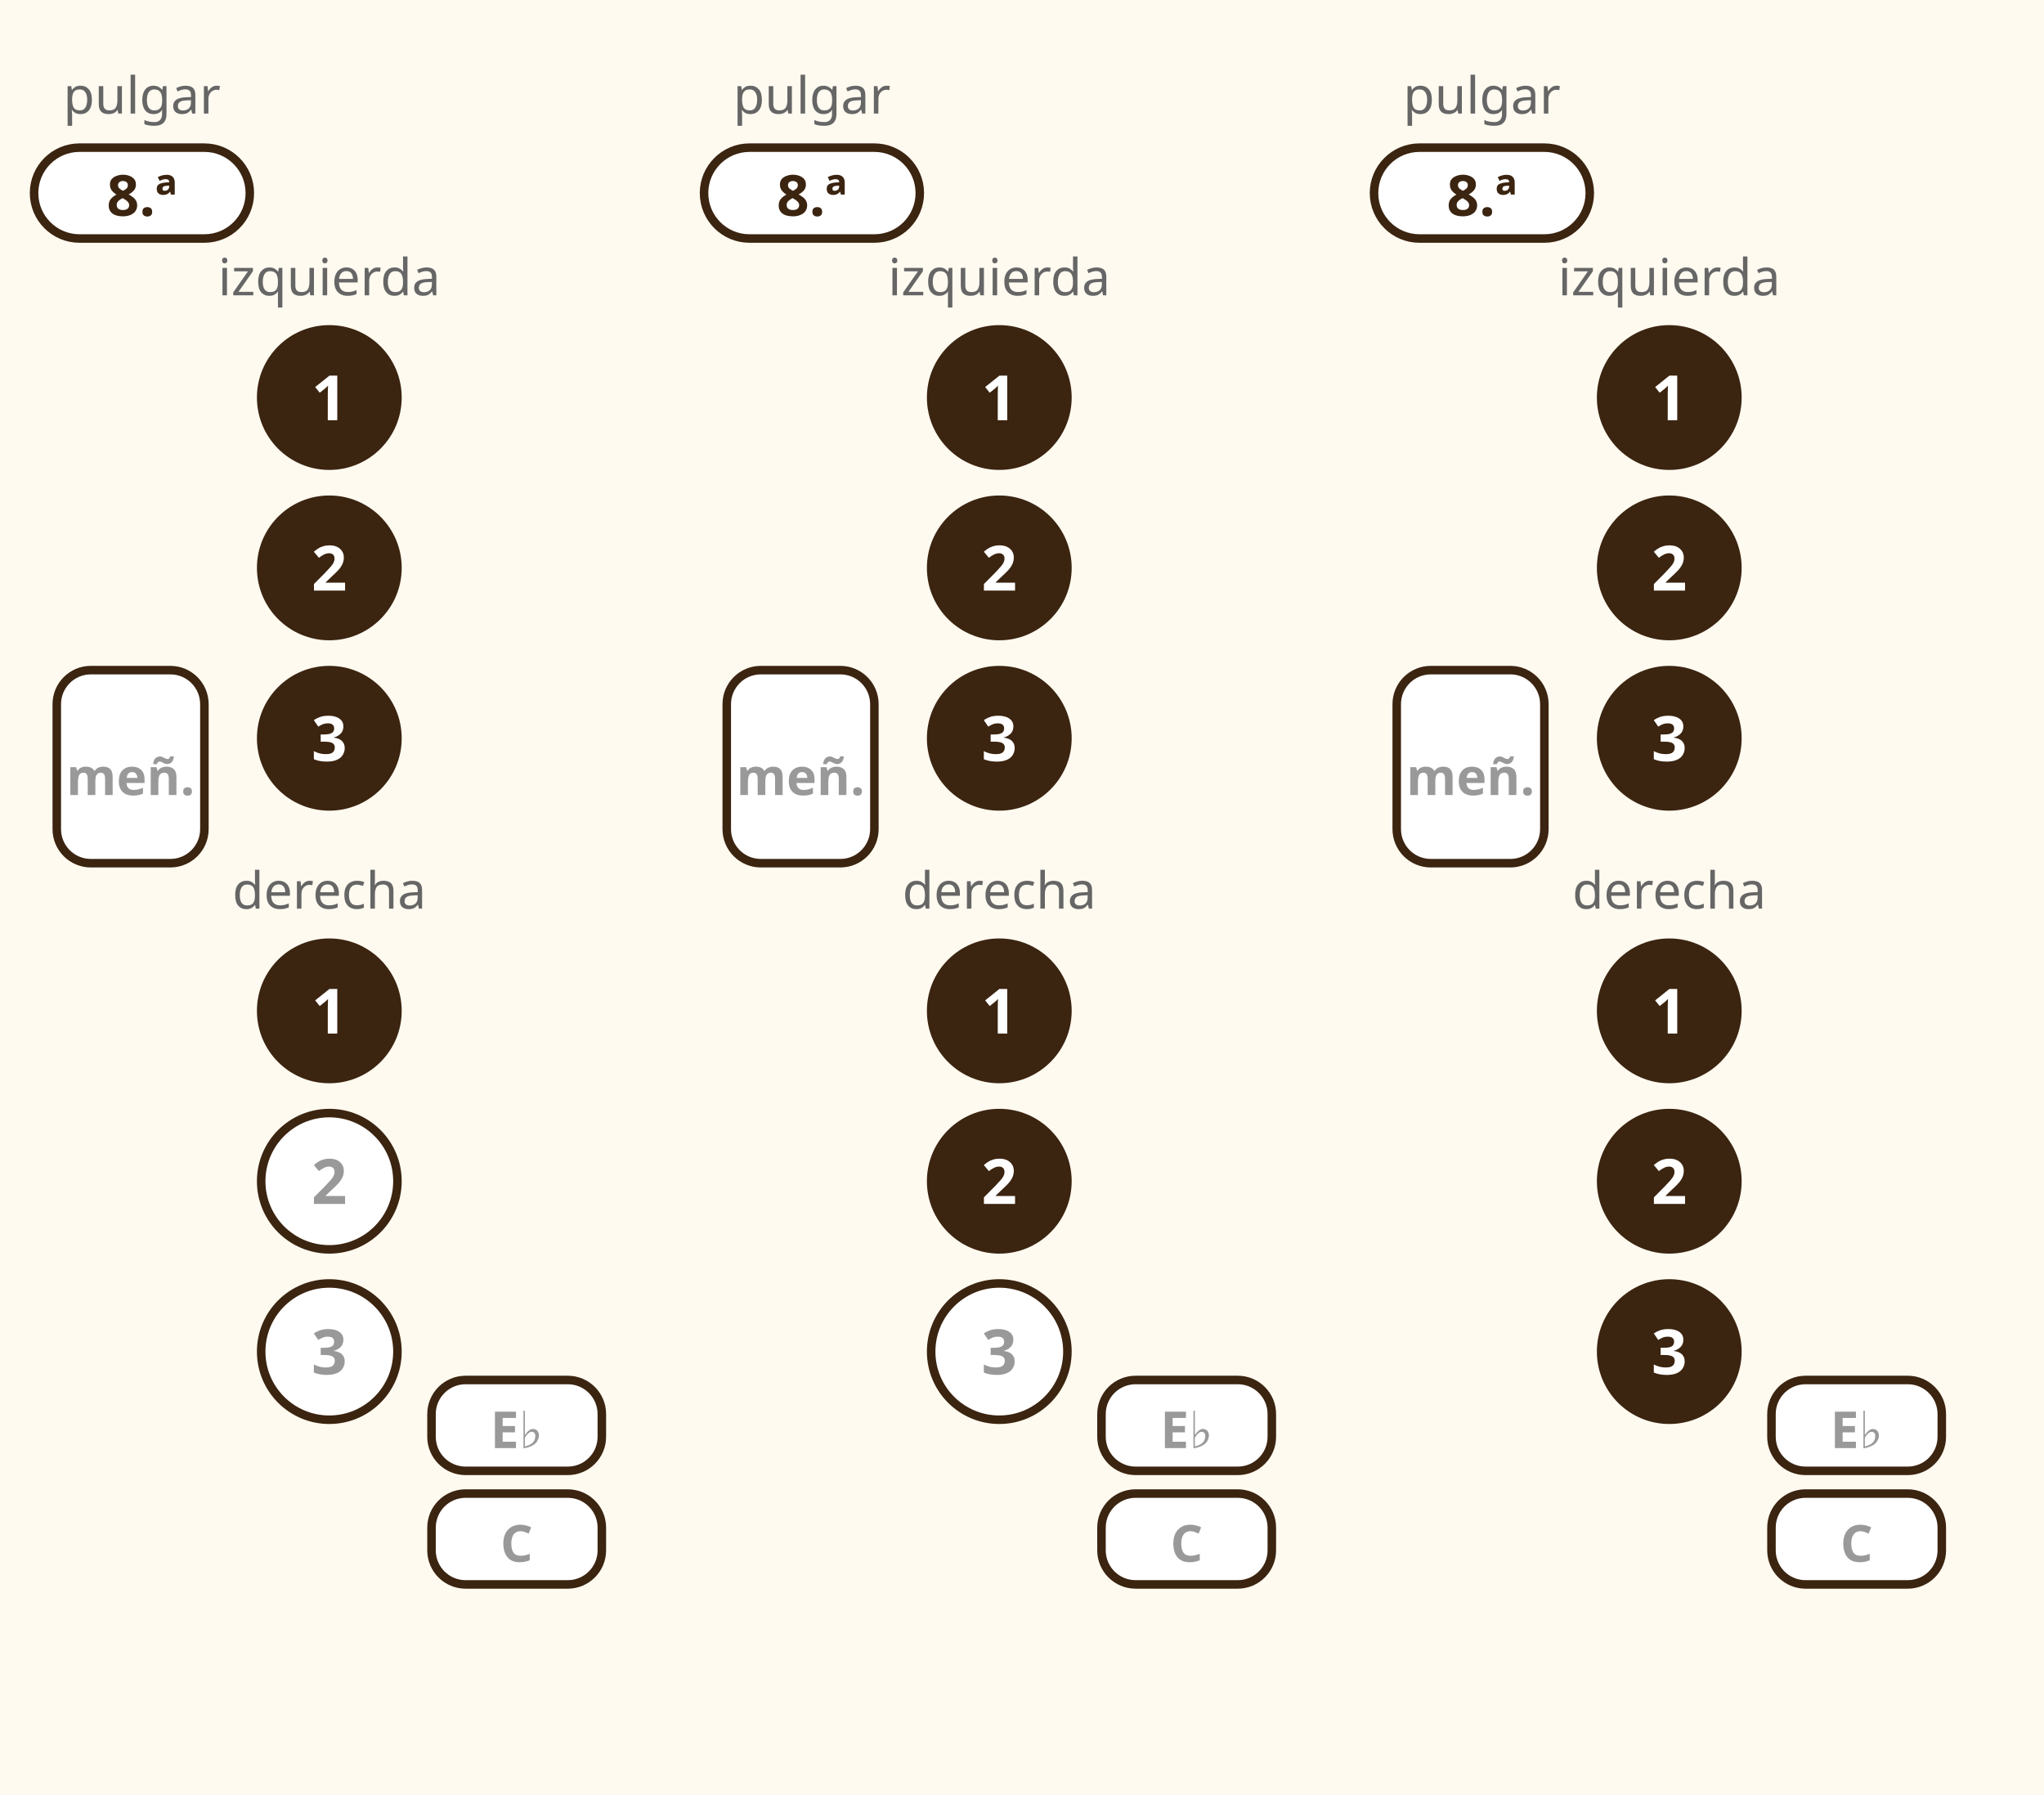
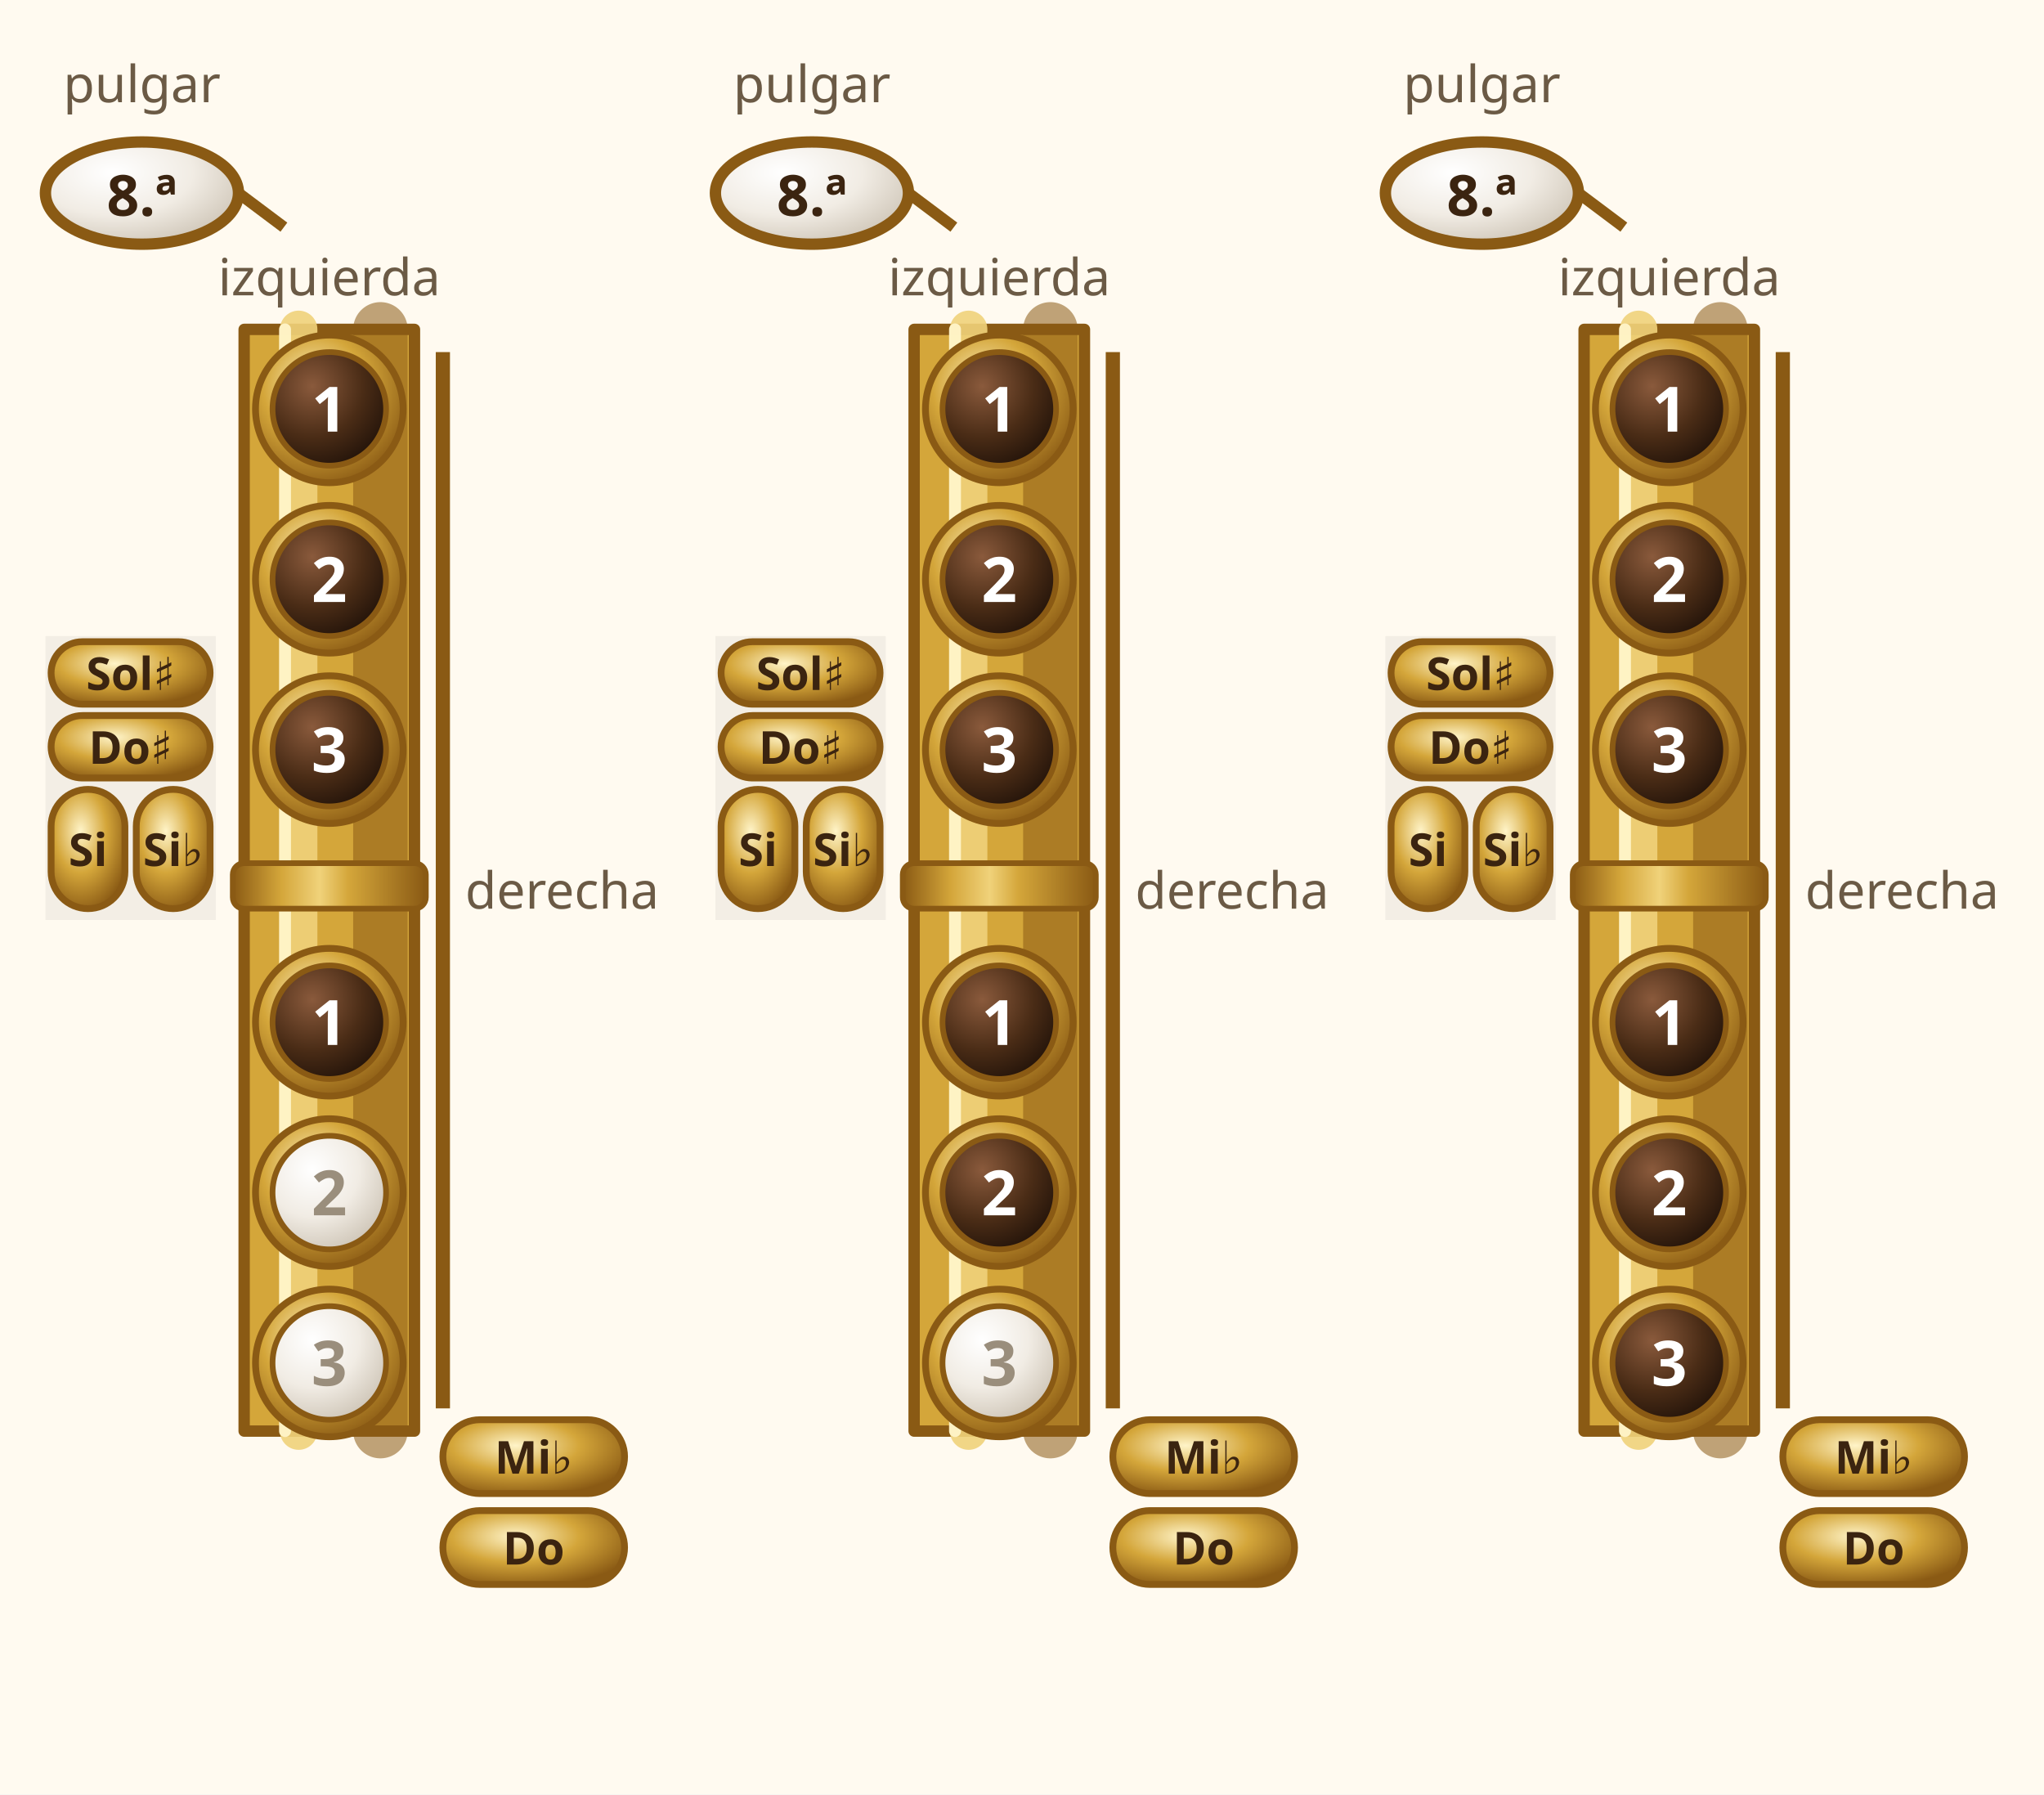
<svg xmlns="http://www.w3.org/2000/svg" viewBox="0 0 360 316" width="360" height="316" role="img" aria-label="Digitaciones sin nombre" font-family="Segoe UI,Tahoma,sans-serif">
+   <defs>
+     <linearGradient id="sxLaton" x1="0" y1="0" x2="1" y2="0">
+       <stop offset="0" stop-color="#8a5a14" />
+       <stop offset=".25" stop-color="#d4a63a" />
+       <stop offset=".45" stop-color="#f0d27a" />
+       <stop offset=".6" stop-color="#d4a63a" />
+       <stop offset="1" stop-color="#8a5a14" />
+     </linearGradient>
+     <radialGradient id="sxPerla" cx=".35" cy=".3" r=".75">
+       <stop offset="0" stop-color="#ffffff" />
+       <stop offset=".55" stop-color="#f1ece4" />
+       <stop offset="1" stop-color="#cfc6b8" />
+     </radialGradient>
+     <radialGradient id="sxPerlaOn" cx=".35" cy=".3" r=".75">
+       <stop offset="0" stop-color="#8a5a3c" />
+       <stop offset=".6" stop-color="#4a2c16" />
+       <stop offset="1" stop-color="#24140a" />
+     </radialGradient>
+     <radialGradient id="sxCazo" cx=".4" cy=".35" r=".7">
+       <stop offset="0" stop-color="#fff4c8" />
+       <stop offset=".5" stop-color="#d4a63a" />
+       <stop offset="1" stop-color="#8a5a14" />
+     </radialGradient>
+     <linearGradient id="sxBoq" x1="0" y1="0" x2="0" y2="1">
+       <stop offset="0" stop-color="#4a4540" />
+       <stop offset=".4" stop-color="#1d1a18" />
+       <stop offset="1" stop-color="#000" />
+     </linearGradient>
+     <linearGradient id="sxPlata" x1="0" y1="0" x2="0" y2="1">
+       <stop offset="0" stop-color="#f4f5f7" />
+       <stop offset=".5" stop-color="#c9ccd1" />
+       <stop offset="1" stop-color="#7c8189" />
+     </linearGradient>
+     <linearGradient id="sxFondo" x1="0" y1="0" x2="0" y2="1">
+       <stop offset="0" stop-color="#fffaf0" />
+       <stop offset="1" stop-color="#f6ecd8" />
+     </linearGradient>
+   </defs>
  <rect width="360" height="316" fill="#fffaf0" />
  <g transform="translate(0,0)">
-     <rect x="6" y="26" width="38" height="16" rx="8" fill="#ffffff" stroke="#3b2410" stroke-width="1.5" />
+     <path d="M43.0 58.0 L43.0 77.4 L43.0 96.8 L43.0 116.2 L43.0 135.6 L43.0 155.0 L43.0 174.4 L43.0 193.8 L43.0 213.2 L43.0 232.6 L43.0 252.0 L73.0 252.0 L73.0 232.6 L73.0 213.2 L73.0 193.8 L73.0 174.4 L73.0 155.0 L73.0 135.6 L73.0 116.2 L73.0 96.8 L73.0 77.4 L73.0 58.0 Z" fill="#d4a63a" stroke="#8a5a14" stroke-width="2" stroke-linejoin="round" />
+     <path d="M67.0 58.0 L67.0 77.4 L67.0 96.8 L67.0 116.2 L67.0 135.6 L67.0 155.0 L67.0 174.4 L67.0 193.8 L67.0 213.2 L67.0 232.6 L67.0 252.0" fill="none" stroke="#8a5a14" stroke-width="9.6" stroke-linecap="round" opacity="0.55" />
+     <path d="M52.6 58.0 L52.6 77.4 L52.6 96.8 L52.6 116.2 L52.6 135.6 L52.6 155.0 L52.6 174.4 L52.6 193.8 L52.6 213.2 L52.6 232.6 L52.6 252.0" fill="none" stroke="#f0d27a" stroke-width="6.6" stroke-linecap="round" opacity="0.9" />
+     <path d="M50.2 58.0 L50.2 77.4 L50.2 96.8 L50.2 116.2 L50.2 135.6 L50.2 155.0 L50.2 174.4 L50.2 193.8 L50.2 213.2 L50.2 232.6 L50.2 252.0" fill="none" stroke="#fff4c8" stroke-width="2.1" stroke-linecap="round" opacity="0.95" />
+     <line x1="78" y1="62" x2="78" y2="248" stroke="#8a5a14" stroke-width="2.5" />
+     <text x="25" y="18" font-size="9" text-anchor="middle" fill="#6b5a45">pulgar</text>
+     <ellipse cx="25" cy="34" rx="17" ry="9" fill="url(#sxPerla)" stroke="#8a5a14" stroke-width="2" />
    <text x="25" y="38" font-size="10" text-anchor="middle" fill="#3b2410" font-weight="700">8.ª</text>
-     <text x="25" y="20" font-size="9" text-anchor="middle" fill="#666">pulgar</text>
-     <circle cx="58" cy="70" r="12" fill="#3b2410" stroke="#3b2410" stroke-width="1.5" />
-     <text x="58" y="74" font-size="11" text-anchor="middle" fill="#ffffff" font-weight="700">1</text>
-     <circle cx="58" cy="100" r="12" fill="#3b2410" stroke="#3b2410" stroke-width="1.5" />
-     <text x="58" y="104" font-size="11" text-anchor="middle" fill="#ffffff" font-weight="700">2</text>
-     <circle cx="58" cy="130" r="12" fill="#3b2410" stroke="#3b2410" stroke-width="1.5" />
-     <text x="58" y="134" font-size="11" text-anchor="middle" fill="#ffffff" font-weight="700">3</text>
-     <text x="58" y="52" font-size="9" text-anchor="middle" fill="#666">izquierda</text>
-     <rect x="10" y="118" width="26" height="34" rx="6" fill="#ffffff" stroke="#3b2410" stroke-width="1.5" />
-     <text x="23" y="140" font-size="9" text-anchor="middle" fill="#999" font-weight="700">meñ.</text>
-     <circle cx="58" cy="178" r="12" fill="#3b2410" stroke="#3b2410" stroke-width="1.5" />
-     <text x="58" y="182" font-size="11" text-anchor="middle" fill="#ffffff" font-weight="700">1</text>
-     <circle cx="58" cy="208" r="12" fill="#ffffff" stroke="#3b2410" stroke-width="1.5" />
-     <text x="58" y="212" font-size="11" text-anchor="middle" fill="#999" font-weight="700">2</text>
-     <circle cx="58" cy="238" r="12" fill="#ffffff" stroke="#3b2410" stroke-width="1.5" />
-     <text x="58" y="242" font-size="11" text-anchor="middle" fill="#999" font-weight="700">3</text>
-     <text x="58" y="160" font-size="9" text-anchor="middle" fill="#666">derecha</text>
-     <rect x="76" y="243" width="30" height="16" rx="6" fill="#ffffff" stroke="#3b2410" stroke-width="1.5" />
-     <text x="91" y="255" font-size="9" text-anchor="middle" fill="#999" font-weight="700">E♭</text>
-     <rect x="76" y="263" width="30" height="16" rx="6" fill="#ffffff" stroke="#3b2410" stroke-width="1.5" />
-     <text x="91" y="275" font-size="9" text-anchor="middle" fill="#999" font-weight="700">C</text>
+     <path d="M42 34 L50 40" stroke="#8a5a14" stroke-width="2" />
+     <text x="58" y="52" font-size="9" text-anchor="middle" fill="#6b5a45">izquierda</text>
+     <circle cx="58" cy="72" r="13" fill="url(#sxCazo)" stroke="#8a5a14" stroke-width="1.2" />
+     <circle cx="58" cy="72" r="10" fill="url(#sxPerlaOn)" stroke="#8a5a14" stroke-width="1" />
+     <text x="58" y="76" font-size="11" text-anchor="middle" fill="#fff" font-weight="700">1</text>
+     <circle cx="58" cy="102" r="13" fill="url(#sxCazo)" stroke="#8a5a14" stroke-width="1.2" />
+     <circle cx="58" cy="102" r="10" fill="url(#sxPerlaOn)" stroke="#8a5a14" stroke-width="1" />
+     <text x="58" y="106" font-size="11" text-anchor="middle" fill="#fff" font-weight="700">2</text>
+     <circle cx="58" cy="132" r="13" fill="url(#sxCazo)" stroke="#8a5a14" stroke-width="1.2" />
+     <circle cx="58" cy="132" r="10" fill="url(#sxPerlaOn)" stroke="#8a5a14" stroke-width="1" />
+     <text x="58" y="136" font-size="11" text-anchor="middle" fill="#fff" font-weight="700">3</text>
+     <path d="M8 112 L38 112 L38 162 L8 162 Z" fill="#000" opacity=".05" />
+     <rect x="9" y="113" width="28" height="11" rx="5.5" fill="url(#sxCazo)" stroke="#8a5a14" stroke-width="1.2" />
+     <text x="23.0" y="121.5" font-size="8" text-anchor="middle" fill="#3b2410" font-weight="700">Sol♯</text>
+     <rect x="9" y="126" width="28" height="11" rx="5.5" fill="url(#sxCazo)" stroke="#8a5a14" stroke-width="1.2" />
+     <text x="23.0" y="134.5" font-size="8" text-anchor="middle" fill="#3b2410" font-weight="700">Do♯</text>
+     <rect x="9" y="139" width="13" height="21" rx="6.5" fill="url(#sxCazo)" stroke="#8a5a14" stroke-width="1.2" />
+     <text x="15.5" y="152.5" font-size="8" text-anchor="middle" fill="#3b2410" font-weight="700">Si</text>
+     <rect x="24" y="139" width="13" height="21" rx="6.5" fill="url(#sxCazo)" stroke="#8a5a14" stroke-width="1.2" />
+     <text x="30.5" y="152.5" font-size="8" text-anchor="middle" fill="#3b2410" font-weight="700">Si♭</text>
+     <rect x="41" y="152" width="34" height="8" rx="2" fill="url(#sxLaton)" stroke="#8a5a14" />
+     <text x="99" y="160" font-size="9" text-anchor="middle" fill="#6b5a45">derecha</text>
+     <circle cx="58" cy="180" r="13" fill="url(#sxCazo)" stroke="#8a5a14" stroke-width="1.2" />
+     <circle cx="58" cy="180" r="10" fill="url(#sxPerlaOn)" stroke="#8a5a14" stroke-width="1" />
+     <text x="58" y="184" font-size="11" text-anchor="middle" fill="#fff" font-weight="700">1</text>
+     <circle cx="58" cy="210" r="13" fill="url(#sxCazo)" stroke="#8a5a14" stroke-width="1.2" />
+     <circle cx="58" cy="210" r="10" fill="url(#sxPerla)" stroke="#8a5a14" stroke-width="1" />
+     <text x="58" y="214" font-size="11" text-anchor="middle" fill="#9a8e7c" font-weight="700">2</text>
+     <circle cx="58" cy="240" r="13" fill="url(#sxCazo)" stroke="#8a5a14" stroke-width="1.2" />
+     <circle cx="58" cy="240" r="10" fill="url(#sxPerla)" stroke="#8a5a14" stroke-width="1" />
+     <text x="58" y="244" font-size="11" text-anchor="middle" fill="#9a8e7c" font-weight="700">3</text>
+     <rect x="78" y="250" width="32" height="13" rx="6.5" fill="url(#sxCazo)" stroke="#8a5a14" stroke-width="1.2" />
+     <text x="94.0" y="259.5" font-size="8" text-anchor="middle" fill="#3b2410" font-weight="700">Mi♭</text>
+     <rect x="78" y="266" width="32" height="13" rx="6.5" fill="url(#sxCazo)" stroke="#8a5a14" stroke-width="1.2" />
+     <text x="94.0" y="275.5" font-size="8" text-anchor="middle" fill="#3b2410" font-weight="700">Do</text>
  </g>
  <g transform="translate(118,0)">
-     <rect x="6" y="26" width="38" height="16" rx="8" fill="#ffffff" stroke="#3b2410" stroke-width="1.5" />
+     <path d="M43.0 58.0 L43.0 77.4 L43.0 96.8 L43.0 116.2 L43.0 135.6 L43.0 155.0 L43.0 174.4 L43.0 193.8 L43.0 213.2 L43.0 232.6 L43.0 252.0 L73.0 252.0 L73.0 232.6 L73.0 213.2 L73.0 193.8 L73.0 174.4 L73.0 155.0 L73.0 135.6 L73.0 116.2 L73.0 96.8 L73.0 77.4 L73.0 58.0 Z" fill="#d4a63a" stroke="#8a5a14" stroke-width="2" stroke-linejoin="round" />
+     <path d="M67.0 58.0 L67.0 77.4 L67.0 96.8 L67.0 116.2 L67.0 135.6 L67.0 155.0 L67.0 174.4 L67.0 193.8 L67.0 213.2 L67.0 232.6 L67.0 252.0" fill="none" stroke="#8a5a14" stroke-width="9.6" stroke-linecap="round" opacity="0.55" />
+     <path d="M52.6 58.0 L52.6 77.4 L52.6 96.8 L52.6 116.2 L52.6 135.6 L52.6 155.0 L52.6 174.4 L52.6 193.8 L52.6 213.2 L52.6 232.6 L52.6 252.0" fill="none" stroke="#f0d27a" stroke-width="6.6" stroke-linecap="round" opacity="0.9" />
+     <path d="M50.2 58.0 L50.2 77.4 L50.2 96.8 L50.2 116.2 L50.2 135.6 L50.2 155.0 L50.2 174.4 L50.2 193.8 L50.2 213.2 L50.2 232.6 L50.2 252.0" fill="none" stroke="#fff4c8" stroke-width="2.1" stroke-linecap="round" opacity="0.95" />
+     <line x1="78" y1="62" x2="78" y2="248" stroke="#8a5a14" stroke-width="2.5" />
+     <text x="25" y="18" font-size="9" text-anchor="middle" fill="#6b5a45">pulgar</text>
+     <ellipse cx="25" cy="34" rx="17" ry="9" fill="url(#sxPerla)" stroke="#8a5a14" stroke-width="2" />
    <text x="25" y="38" font-size="10" text-anchor="middle" fill="#3b2410" font-weight="700">8.ª</text>
-     <text x="25" y="20" font-size="9" text-anchor="middle" fill="#666">pulgar</text>
-     <circle cx="58" cy="70" r="12" fill="#3b2410" stroke="#3b2410" stroke-width="1.5" />
-     <text x="58" y="74" font-size="11" text-anchor="middle" fill="#ffffff" font-weight="700">1</text>
-     <circle cx="58" cy="100" r="12" fill="#3b2410" stroke="#3b2410" stroke-width="1.5" />
-     <text x="58" y="104" font-size="11" text-anchor="middle" fill="#ffffff" font-weight="700">2</text>
-     <circle cx="58" cy="130" r="12" fill="#3b2410" stroke="#3b2410" stroke-width="1.5" />
-     <text x="58" y="134" font-size="11" text-anchor="middle" fill="#ffffff" font-weight="700">3</text>
-     <text x="58" y="52" font-size="9" text-anchor="middle" fill="#666">izquierda</text>
-     <rect x="10" y="118" width="26" height="34" rx="6" fill="#ffffff" stroke="#3b2410" stroke-width="1.5" />
-     <text x="23" y="140" font-size="9" text-anchor="middle" fill="#999" font-weight="700">meñ.</text>
-     <circle cx="58" cy="178" r="12" fill="#3b2410" stroke="#3b2410" stroke-width="1.5" />
-     <text x="58" y="182" font-size="11" text-anchor="middle" fill="#ffffff" font-weight="700">1</text>
-     <circle cx="58" cy="208" r="12" fill="#3b2410" stroke="#3b2410" stroke-width="1.5" />
-     <text x="58" y="212" font-size="11" text-anchor="middle" fill="#ffffff" font-weight="700">2</text>
-     <circle cx="58" cy="238" r="12" fill="#ffffff" stroke="#3b2410" stroke-width="1.5" />
-     <text x="58" y="242" font-size="11" text-anchor="middle" fill="#999" font-weight="700">3</text>
-     <text x="58" y="160" font-size="9" text-anchor="middle" fill="#666">derecha</text>
-     <rect x="76" y="243" width="30" height="16" rx="6" fill="#ffffff" stroke="#3b2410" stroke-width="1.5" />
-     <text x="91" y="255" font-size="9" text-anchor="middle" fill="#999" font-weight="700">E♭</text>
-     <rect x="76" y="263" width="30" height="16" rx="6" fill="#ffffff" stroke="#3b2410" stroke-width="1.5" />
-     <text x="91" y="275" font-size="9" text-anchor="middle" fill="#999" font-weight="700">C</text>
+     <path d="M42 34 L50 40" stroke="#8a5a14" stroke-width="2" />
+     <text x="58" y="52" font-size="9" text-anchor="middle" fill="#6b5a45">izquierda</text>
+     <circle cx="58" cy="72" r="13" fill="url(#sxCazo)" stroke="#8a5a14" stroke-width="1.2" />
+     <circle cx="58" cy="72" r="10" fill="url(#sxPerlaOn)" stroke="#8a5a14" stroke-width="1" />
+     <text x="58" y="76" font-size="11" text-anchor="middle" fill="#fff" font-weight="700">1</text>
+     <circle cx="58" cy="102" r="13" fill="url(#sxCazo)" stroke="#8a5a14" stroke-width="1.2" />
+     <circle cx="58" cy="102" r="10" fill="url(#sxPerlaOn)" stroke="#8a5a14" stroke-width="1" />
+     <text x="58" y="106" font-size="11" text-anchor="middle" fill="#fff" font-weight="700">2</text>
+     <circle cx="58" cy="132" r="13" fill="url(#sxCazo)" stroke="#8a5a14" stroke-width="1.2" />
+     <circle cx="58" cy="132" r="10" fill="url(#sxPerlaOn)" stroke="#8a5a14" stroke-width="1" />
+     <text x="58" y="136" font-size="11" text-anchor="middle" fill="#fff" font-weight="700">3</text>
+     <path d="M8 112 L38 112 L38 162 L8 162 Z" fill="#000" opacity=".05" />
+     <rect x="9" y="113" width="28" height="11" rx="5.5" fill="url(#sxCazo)" stroke="#8a5a14" stroke-width="1.2" />
+     <text x="23.0" y="121.5" font-size="8" text-anchor="middle" fill="#3b2410" font-weight="700">Sol♯</text>
+     <rect x="9" y="126" width="28" height="11" rx="5.5" fill="url(#sxCazo)" stroke="#8a5a14" stroke-width="1.2" />
+     <text x="23.0" y="134.5" font-size="8" text-anchor="middle" fill="#3b2410" font-weight="700">Do♯</text>
+     <rect x="9" y="139" width="13" height="21" rx="6.5" fill="url(#sxCazo)" stroke="#8a5a14" stroke-width="1.2" />
+     <text x="15.5" y="152.5" font-size="8" text-anchor="middle" fill="#3b2410" font-weight="700">Si</text>
+     <rect x="24" y="139" width="13" height="21" rx="6.5" fill="url(#sxCazo)" stroke="#8a5a14" stroke-width="1.2" />
+     <text x="30.5" y="152.5" font-size="8" text-anchor="middle" fill="#3b2410" font-weight="700">Si♭</text>
+     <rect x="41" y="152" width="34" height="8" rx="2" fill="url(#sxLaton)" stroke="#8a5a14" />
+     <text x="99" y="160" font-size="9" text-anchor="middle" fill="#6b5a45">derecha</text>
+     <circle cx="58" cy="180" r="13" fill="url(#sxCazo)" stroke="#8a5a14" stroke-width="1.2" />
+     <circle cx="58" cy="180" r="10" fill="url(#sxPerlaOn)" stroke="#8a5a14" stroke-width="1" />
+     <text x="58" y="184" font-size="11" text-anchor="middle" fill="#fff" font-weight="700">1</text>
+     <circle cx="58" cy="210" r="13" fill="url(#sxCazo)" stroke="#8a5a14" stroke-width="1.2" />
+     <circle cx="58" cy="210" r="10" fill="url(#sxPerlaOn)" stroke="#8a5a14" stroke-width="1" />
+     <text x="58" y="214" font-size="11" text-anchor="middle" fill="#fff" font-weight="700">2</text>
+     <circle cx="58" cy="240" r="13" fill="url(#sxCazo)" stroke="#8a5a14" stroke-width="1.2" />
+     <circle cx="58" cy="240" r="10" fill="url(#sxPerla)" stroke="#8a5a14" stroke-width="1" />
+     <text x="58" y="244" font-size="11" text-anchor="middle" fill="#9a8e7c" font-weight="700">3</text>
+     <rect x="78" y="250" width="32" height="13" rx="6.5" fill="url(#sxCazo)" stroke="#8a5a14" stroke-width="1.2" />
+     <text x="94.0" y="259.5" font-size="8" text-anchor="middle" fill="#3b2410" font-weight="700">Mi♭</text>
+     <rect x="78" y="266" width="32" height="13" rx="6.5" fill="url(#sxCazo)" stroke="#8a5a14" stroke-width="1.2" />
+     <text x="94.0" y="275.5" font-size="8" text-anchor="middle" fill="#3b2410" font-weight="700">Do</text>
  </g>
  <g transform="translate(236,0)">
-     <rect x="6" y="26" width="38" height="16" rx="8" fill="#ffffff" stroke="#3b2410" stroke-width="1.5" />
+     <path d="M43.0 58.0 L43.0 77.4 L43.0 96.8 L43.0 116.2 L43.0 135.6 L43.0 155.0 L43.0 174.4 L43.0 193.8 L43.0 213.2 L43.0 232.6 L43.0 252.0 L73.0 252.0 L73.0 232.6 L73.0 213.2 L73.0 193.8 L73.0 174.4 L73.0 155.0 L73.0 135.6 L73.0 116.2 L73.0 96.8 L73.0 77.4 L73.0 58.0 Z" fill="#d4a63a" stroke="#8a5a14" stroke-width="2" stroke-linejoin="round" />
+     <path d="M67.0 58.0 L67.0 77.4 L67.0 96.8 L67.0 116.2 L67.0 135.6 L67.0 155.0 L67.0 174.4 L67.0 193.8 L67.0 213.2 L67.0 232.6 L67.0 252.0" fill="none" stroke="#8a5a14" stroke-width="9.6" stroke-linecap="round" opacity="0.55" />
+     <path d="M52.6 58.0 L52.6 77.4 L52.6 96.8 L52.6 116.2 L52.6 135.6 L52.6 155.0 L52.6 174.4 L52.6 193.8 L52.6 213.2 L52.6 232.6 L52.6 252.0" fill="none" stroke="#f0d27a" stroke-width="6.6" stroke-linecap="round" opacity="0.9" />
+     <path d="M50.2 58.0 L50.2 77.4 L50.2 96.8 L50.2 116.2 L50.2 135.6 L50.2 155.0 L50.2 174.4 L50.2 193.8 L50.2 213.2 L50.2 232.6 L50.2 252.0" fill="none" stroke="#fff4c8" stroke-width="2.1" stroke-linecap="round" opacity="0.95" />
+     <line x1="78" y1="62" x2="78" y2="248" stroke="#8a5a14" stroke-width="2.5" />
+     <text x="25" y="18" font-size="9" text-anchor="middle" fill="#6b5a45">pulgar</text>
+     <ellipse cx="25" cy="34" rx="17" ry="9" fill="url(#sxPerla)" stroke="#8a5a14" stroke-width="2" />
    <text x="25" y="38" font-size="10" text-anchor="middle" fill="#3b2410" font-weight="700">8.ª</text>
-     <text x="25" y="20" font-size="9" text-anchor="middle" fill="#666">pulgar</text>
-     <circle cx="58" cy="70" r="12" fill="#3b2410" stroke="#3b2410" stroke-width="1.5" />
-     <text x="58" y="74" font-size="11" text-anchor="middle" fill="#ffffff" font-weight="700">1</text>
-     <circle cx="58" cy="100" r="12" fill="#3b2410" stroke="#3b2410" stroke-width="1.5" />
-     <text x="58" y="104" font-size="11" text-anchor="middle" fill="#ffffff" font-weight="700">2</text>
-     <circle cx="58" cy="130" r="12" fill="#3b2410" stroke="#3b2410" stroke-width="1.5" />
-     <text x="58" y="134" font-size="11" text-anchor="middle" fill="#ffffff" font-weight="700">3</text>
-     <text x="58" y="52" font-size="9" text-anchor="middle" fill="#666">izquierda</text>
-     <rect x="10" y="118" width="26" height="34" rx="6" fill="#ffffff" stroke="#3b2410" stroke-width="1.5" />
-     <text x="23" y="140" font-size="9" text-anchor="middle" fill="#999" font-weight="700">meñ.</text>
-     <circle cx="58" cy="178" r="12" fill="#3b2410" stroke="#3b2410" stroke-width="1.5" />
-     <text x="58" y="182" font-size="11" text-anchor="middle" fill="#ffffff" font-weight="700">1</text>
-     <circle cx="58" cy="208" r="12" fill="#3b2410" stroke="#3b2410" stroke-width="1.5" />
-     <text x="58" y="212" font-size="11" text-anchor="middle" fill="#ffffff" font-weight="700">2</text>
-     <circle cx="58" cy="238" r="12" fill="#3b2410" stroke="#3b2410" stroke-width="1.5" />
-     <text x="58" y="242" font-size="11" text-anchor="middle" fill="#ffffff" font-weight="700">3</text>
-     <text x="58" y="160" font-size="9" text-anchor="middle" fill="#666">derecha</text>
-     <rect x="76" y="243" width="30" height="16" rx="6" fill="#ffffff" stroke="#3b2410" stroke-width="1.5" />
-     <text x="91" y="255" font-size="9" text-anchor="middle" fill="#999" font-weight="700">E♭</text>
-     <rect x="76" y="263" width="30" height="16" rx="6" fill="#ffffff" stroke="#3b2410" stroke-width="1.5" />
-     <text x="91" y="275" font-size="9" text-anchor="middle" fill="#999" font-weight="700">C</text>
+     <path d="M42 34 L50 40" stroke="#8a5a14" stroke-width="2" />
+     <text x="58" y="52" font-size="9" text-anchor="middle" fill="#6b5a45">izquierda</text>
+     <circle cx="58" cy="72" r="13" fill="url(#sxCazo)" stroke="#8a5a14" stroke-width="1.2" />
+     <circle cx="58" cy="72" r="10" fill="url(#sxPerlaOn)" stroke="#8a5a14" stroke-width="1" />
+     <text x="58" y="76" font-size="11" text-anchor="middle" fill="#fff" font-weight="700">1</text>
+     <circle cx="58" cy="102" r="13" fill="url(#sxCazo)" stroke="#8a5a14" stroke-width="1.2" />
+     <circle cx="58" cy="102" r="10" fill="url(#sxPerlaOn)" stroke="#8a5a14" stroke-width="1" />
+     <text x="58" y="106" font-size="11" text-anchor="middle" fill="#fff" font-weight="700">2</text>
+     <circle cx="58" cy="132" r="13" fill="url(#sxCazo)" stroke="#8a5a14" stroke-width="1.2" />
+     <circle cx="58" cy="132" r="10" fill="url(#sxPerlaOn)" stroke="#8a5a14" stroke-width="1" />
+     <text x="58" y="136" font-size="11" text-anchor="middle" fill="#fff" font-weight="700">3</text>
+     <path d="M8 112 L38 112 L38 162 L8 162 Z" fill="#000" opacity=".05" />
+     <rect x="9" y="113" width="28" height="11" rx="5.5" fill="url(#sxCazo)" stroke="#8a5a14" stroke-width="1.2" />
+     <text x="23.0" y="121.5" font-size="8" text-anchor="middle" fill="#3b2410" font-weight="700">Sol♯</text>
+     <rect x="9" y="126" width="28" height="11" rx="5.5" fill="url(#sxCazo)" stroke="#8a5a14" stroke-width="1.2" />
+     <text x="23.0" y="134.5" font-size="8" text-anchor="middle" fill="#3b2410" font-weight="700">Do♯</text>
+     <rect x="9" y="139" width="13" height="21" rx="6.5" fill="url(#sxCazo)" stroke="#8a5a14" stroke-width="1.2" />
+     <text x="15.5" y="152.5" font-size="8" text-anchor="middle" fill="#3b2410" font-weight="700">Si</text>
+     <rect x="24" y="139" width="13" height="21" rx="6.5" fill="url(#sxCazo)" stroke="#8a5a14" stroke-width="1.2" />
+     <text x="30.5" y="152.5" font-size="8" text-anchor="middle" fill="#3b2410" font-weight="700">Si♭</text>
+     <rect x="41" y="152" width="34" height="8" rx="2" fill="url(#sxLaton)" stroke="#8a5a14" />
+     <text x="99" y="160" font-size="9" text-anchor="middle" fill="#6b5a45">derecha</text>
+     <circle cx="58" cy="180" r="13" fill="url(#sxCazo)" stroke="#8a5a14" stroke-width="1.2" />
+     <circle cx="58" cy="180" r="10" fill="url(#sxPerlaOn)" stroke="#8a5a14" stroke-width="1" />
+     <text x="58" y="184" font-size="11" text-anchor="middle" fill="#fff" font-weight="700">1</text>
+     <circle cx="58" cy="210" r="13" fill="url(#sxCazo)" stroke="#8a5a14" stroke-width="1.2" />
+     <circle cx="58" cy="210" r="10" fill="url(#sxPerlaOn)" stroke="#8a5a14" stroke-width="1" />
+     <text x="58" y="214" font-size="11" text-anchor="middle" fill="#fff" font-weight="700">2</text>
+     <circle cx="58" cy="240" r="13" fill="url(#sxCazo)" stroke="#8a5a14" stroke-width="1.2" />
+     <circle cx="58" cy="240" r="10" fill="url(#sxPerlaOn)" stroke="#8a5a14" stroke-width="1" />
+     <text x="58" y="244" font-size="11" text-anchor="middle" fill="#fff" font-weight="700">3</text>
+     <rect x="78" y="250" width="32" height="13" rx="6.5" fill="url(#sxCazo)" stroke="#8a5a14" stroke-width="1.2" />
+     <text x="94.0" y="259.5" font-size="8" text-anchor="middle" fill="#3b2410" font-weight="700">Mi♭</text>
+     <rect x="78" y="266" width="32" height="13" rx="6.5" fill="url(#sxCazo)" stroke="#8a5a14" stroke-width="1.2" />
+     <text x="94.0" y="275.5" font-size="8" text-anchor="middle" fill="#3b2410" font-weight="700">Do</text>
  </g>
</svg>
